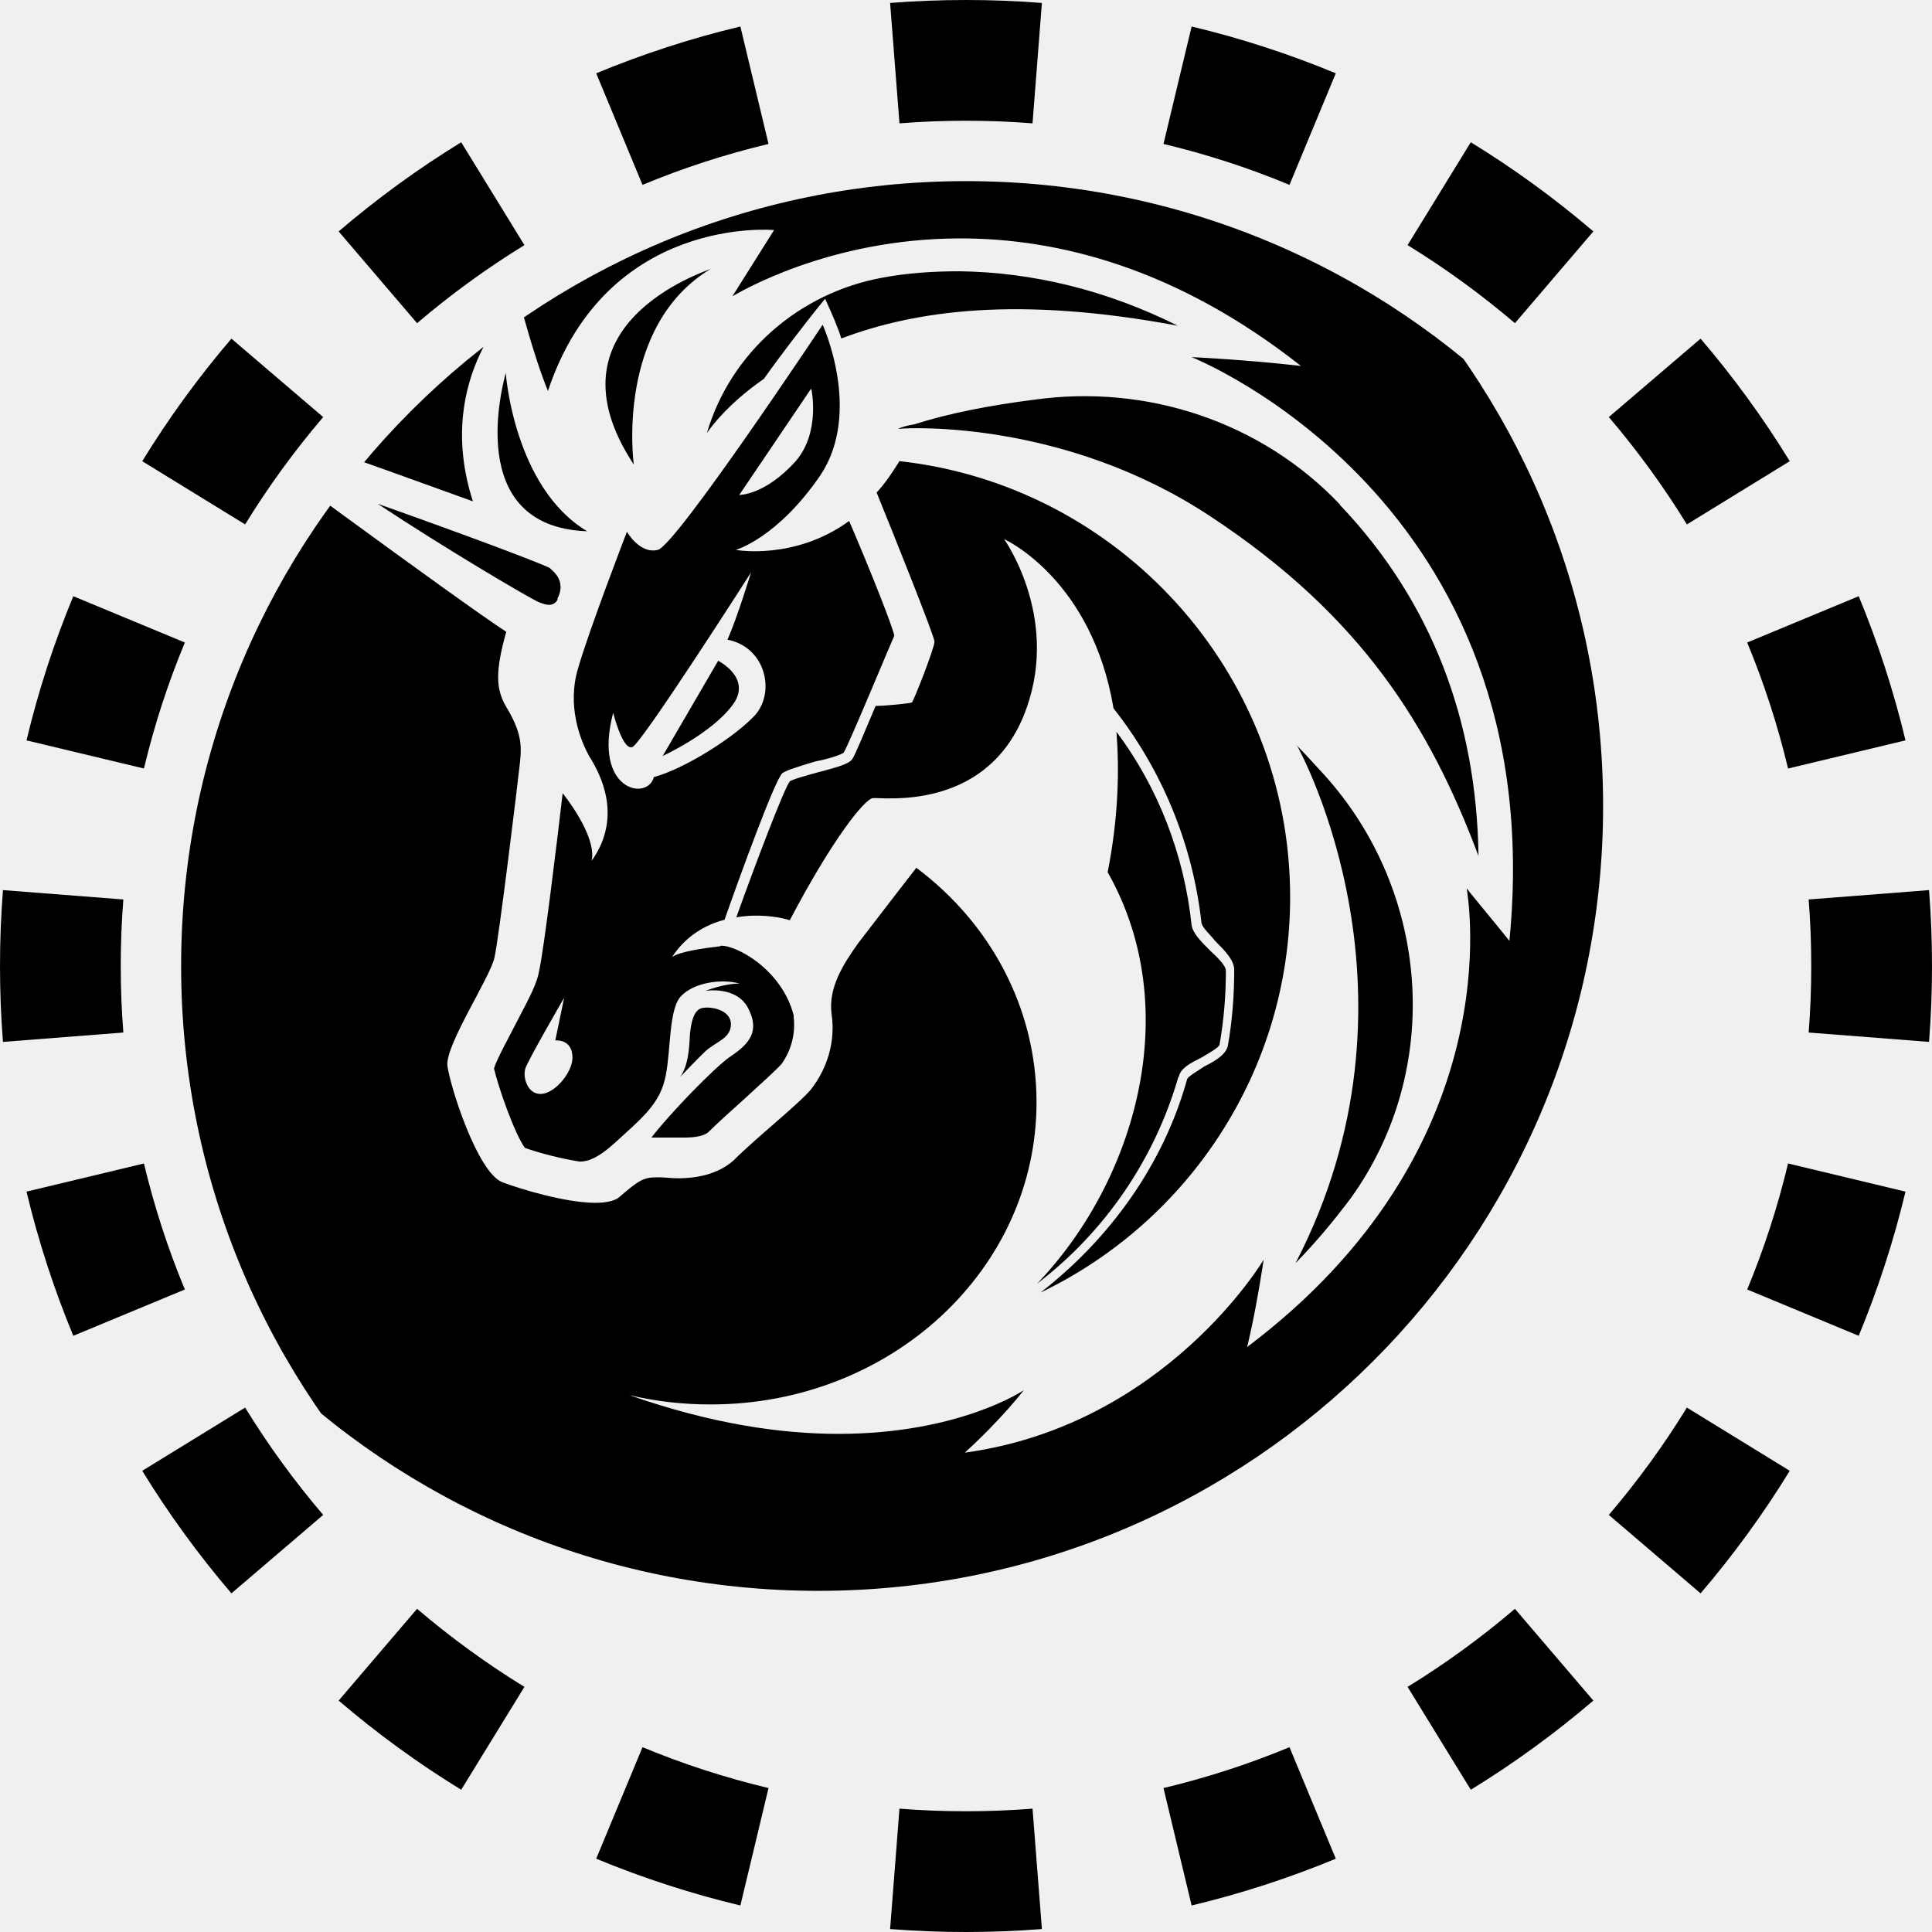
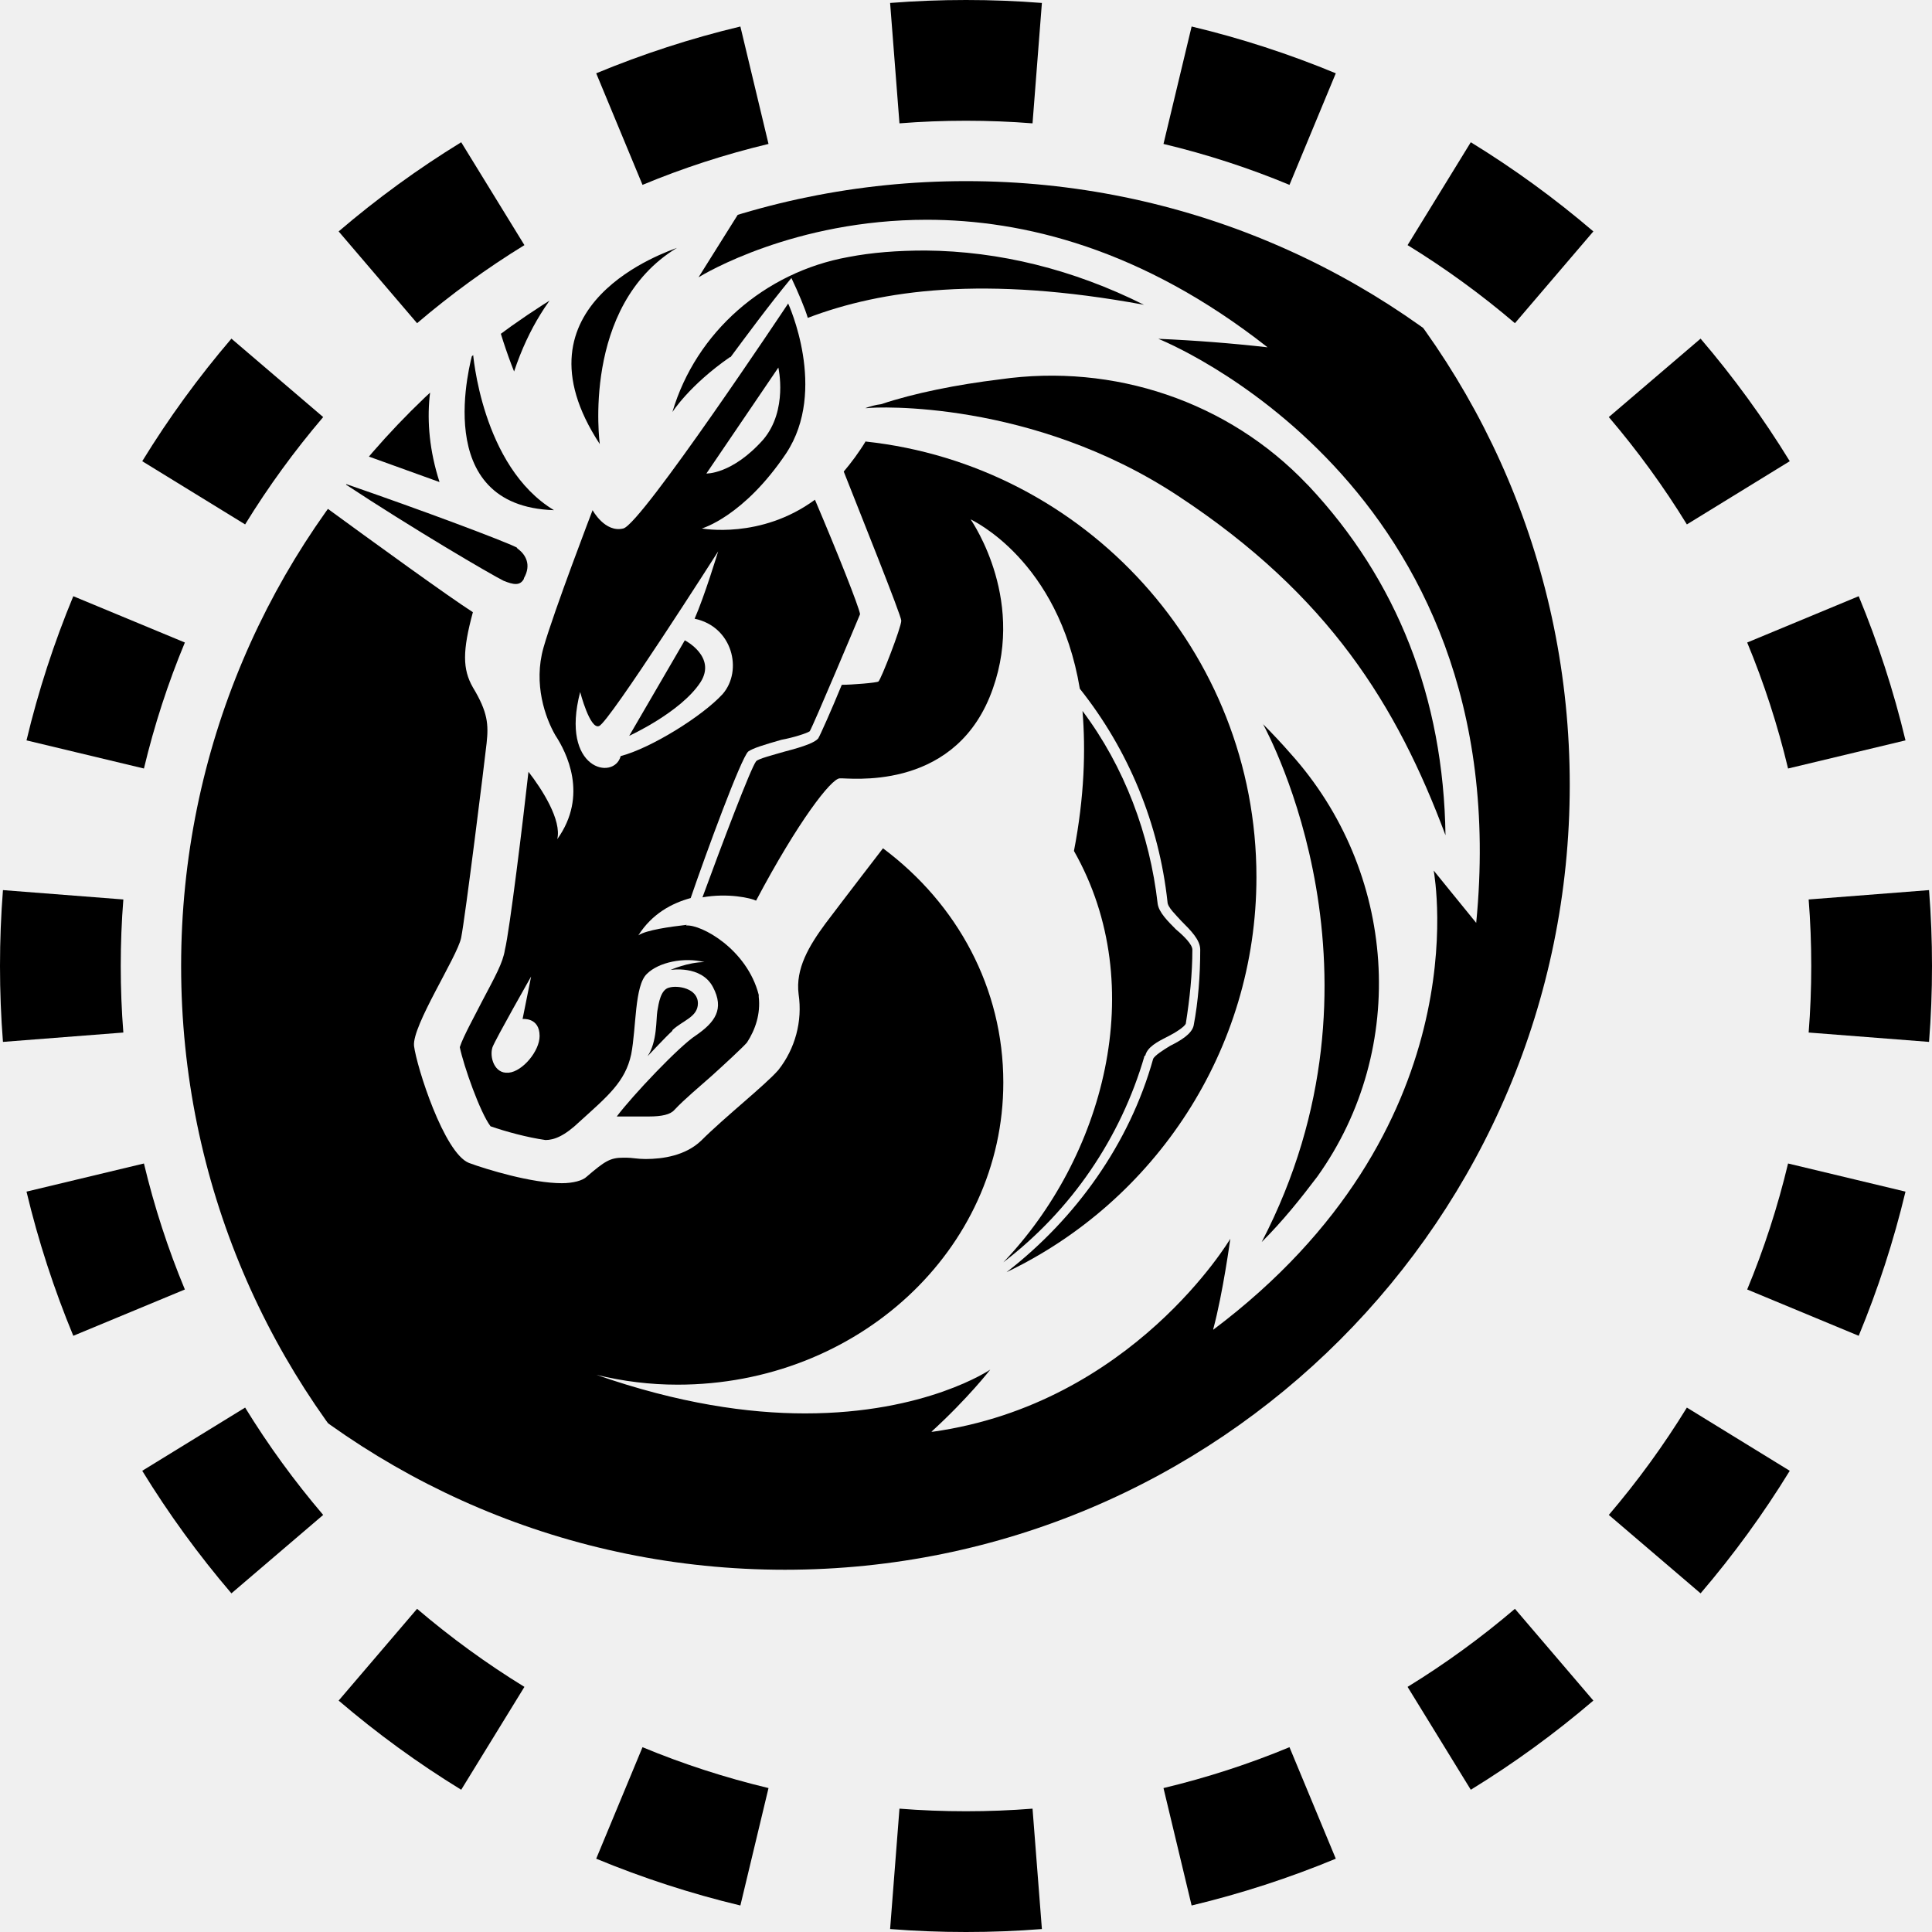
<svg xmlns="http://www.w3.org/2000/svg" width="32" height="32" viewBox="0 0 32 32" fill="none">
  <path fill-rule="evenodd" clip-rule="evenodd" d="M31.951 17.257L29.957 17.102C29.986 16.738 30 16.371 30 16C30 15.629 29.986 15.261 29.957 14.898L31.951 14.743C31.984 15.158 32 15.577 32 16C32 16.423 31.984 16.842 31.951 17.257ZM31.561 12.263L29.616 12.729C29.444 12.01 29.217 11.312 28.939 10.642L30.786 9.875C31.104 10.643 31.364 11.441 31.561 12.263ZM29.644 7.639L27.94 8.686C27.555 8.059 27.122 7.465 26.647 6.908L28.167 5.609C28.71 6.244 29.205 6.923 29.644 7.639ZM26.391 3.833L25.092 5.353C24.535 4.878 23.941 4.445 23.314 4.06L24.361 2.356C25.077 2.795 25.756 3.29 26.391 3.833ZM22.125 1.214L21.358 3.062C20.688 2.783 19.99 2.556 19.271 2.384L19.737 0.439C20.559 0.635 21.357 0.896 22.125 1.214ZM17.257 0.049L17.102 2.043C16.738 2.014 16.371 2 16 2C15.629 2 15.261 2.014 14.898 2.043L14.743 0.049C15.158 0.016 15.577 0 16 0C16.423 0 16.842 0.016 17.257 0.049ZM12.263 0.439L12.729 2.384C12.01 2.556 11.312 2.783 10.642 3.062L9.875 1.214C10.643 0.896 11.441 0.635 12.263 0.439ZM7.639 2.356L8.686 4.06C8.059 4.445 7.465 4.878 6.908 5.353L5.609 3.833C6.244 3.29 6.923 2.795 7.639 2.356ZM3.833 5.609L5.353 6.908C4.878 7.465 4.445 8.059 4.06 8.686L2.356 7.639C2.795 6.923 3.29 6.244 3.833 5.609ZM1.214 9.875L3.062 10.642C2.783 11.312 2.556 12.01 2.384 12.729L0.439 12.263C0.635 11.441 0.896 10.643 1.214 9.875ZM0.049 14.743C0.016 15.158 0 15.577 0 16C0 16.423 0.016 16.842 0.049 17.257L2.043 17.102C2.014 16.738 2 16.371 2 16C2 15.629 2.014 15.261 2.043 14.898L0.049 14.743ZM0.439 19.737L2.384 19.271C2.556 19.99 2.783 20.688 3.062 21.358L1.214 22.125C0.896 21.357 0.635 20.559 0.439 19.737ZM2.356 24.361L4.06 23.314C4.445 23.941 4.878 24.535 5.353 25.092L3.833 26.391C3.29 25.756 2.795 25.077 2.356 24.361ZM5.609 28.167L6.908 26.647C7.465 27.122 8.059 27.555 8.686 27.94L7.639 29.644C6.923 29.205 6.244 28.71 5.609 28.167ZM9.875 30.786L10.642 28.939C11.312 29.217 12.01 29.444 12.729 29.616L12.263 31.561C11.441 31.364 10.643 31.104 9.875 30.786ZM14.743 31.951L14.898 29.957C15.261 29.986 15.629 30 16 30C16.371 30 16.738 29.986 17.102 29.957L17.257 31.951C16.842 31.984 16.423 32 16 32C15.577 32 15.158 31.984 14.743 31.951ZM19.737 31.561L19.271 29.616C19.99 29.444 20.688 29.217 21.358 28.939L22.125 30.786C21.357 31.104 20.559 31.364 19.737 31.561ZM24.361 29.644L23.314 27.94C23.941 27.555 24.535 27.122 25.092 26.647L26.391 28.167C25.756 28.71 25.077 29.205 24.361 29.644ZM28.167 26.391L26.647 25.092C27.122 24.535 27.555 23.941 27.94 23.314L29.644 24.361C29.205 25.077 28.71 25.756 28.167 26.391ZM30.786 22.125L28.939 21.358C29.217 20.688 29.444 19.99 29.616 19.271L31.561 19.737C31.364 20.559 31.104 21.357 30.786 22.125Z" fill="currentColor" />
  <g clip-path="url(#circleClip)">
    <g style="transform: scale(0.8125); transform-origin: 50% 50%;">
-       <path fill="currentColor" d="M11.97 10.83c-1.49-.89-1.66-3.21-1.66-3.23-.04.17-.89 3.14 1.66 3.23M11.36 12.21c.15-.28.02-.48-.11-.59l-.04-.04c-.26-.13-1.9-.74-3.51-1.31 1.42.94 2.99 1.86 3.25 1.99.2.09.33.11.42-.04zM14.64 13.47l-1.13 1.94s1.05-.48 1.46-1.09c.33-.52-.33-.85-.33-.85" />
-       <path fill="currentColor" d="M14.68 19.29c-.35.04-.83.11-.98.22.28-.43.68-.66 1.07-.76.33-.94 1.03-2.86 1.18-2.99.09-.06.31-.13.68-.24.22-.04.52-.13.57-.18.09-.13.96-2.23 1.03-2.38-.02-.15-.46-1.27-.92-2.34-1.11.81-2.31.59-2.31.59s.85-.24 1.73-1.53c.85-1.29.04-3.06.04-3.06s-2.99 4.5-3.36 4.59-.63-.37-.63-.37-.79 2.05-1 2.8c-.22.74.04 1.44.24 1.79.22.35.68 1.22.04 2.12.09-.39-.3-1.01-.59-1.38-.11.96-.39 3.25-.48 3.62-.04.26-.2.55-.46 1.05-.13.26-.39.72-.46.94.09.39.42 1.33.63 1.62.31.11.74.22 1.12.28.18 0 .39-.09.7-.37.57-.52.94-.81 1.05-1.38.11-.54.06-1.4.33-1.64.24-.24.76-.35 1.18-.24-.33 0-.7.15-.7.15s.63-.11.87.35.04.72-.35.98c-.33.22-1.29 1.22-1.62 1.66h.66c.26 0 .44-.04.52-.13.22-.22.5-.46.76-.7s.63-.57.72-.68c.18-.26.28-.59.24-.94v-.04c-.24-.94-1.18-1.44-1.49-1.42zm1.86-11.36s.19.87-.31 1.46c-.64.72-1.18.7-1.16.7l1.46-2.16zm-5.5 14.37c-.28.02-.39-.33-.33-.52.06-.18.79-1.44.79-1.44l-.18.87s.35-.04.35.35c0 .3-.35.72-.63.74m2.29-6.46c-.13.5-1.25.28-.83-1.31 0 0 .19.77.39.7.19-.07 2.42-3.56 2.42-3.56s-.28.92-.48 1.37c.77.15.98 1.05.57 1.53-.42.46-1.46 1.11-2.07 1.27" />
-       <path fill="currentColor" d="M15.58 7.71c.3-.42.79-1.07 1.24-1.62.13.28.28.63.33.81 1.51-.57 3.6-.87 6.86-.26-1.44-.72-2.95-1.09-4.45-1.11-.57 0-1.09.04-1.57.13-1.7.31-3.1 1.53-3.58 3.17 0 0 .35-.55 1.18-1.12zM14.49 5.48c-.15.07-3.45 1.14-1.57 3.99 0 0-.39-2.81 1.57-3.99" />
-       <path fill="currentColor" d="M16.68.43c-8.84 0-16 7.16-16 16s7.16 16 16 16 16-7.16 16-16-7.16-16-16-16m8.73 27.08c.19-.74.35-1.83.35-1.83s-1.99 3.36-6.07 3.93h-.02c.74-.67 1.2-1.27 1.2-1.27s-1.31.89-3.78.89c-1.16 0-2.58-.2-4.26-.79.55.13 1.09.19 1.66.19 3.67 0 6.64-2.75 6.64-6.16 0-1.92-.94-3.65-2.45-4.78 0 0-.76.98-1.18 1.53-.33.46-.61.92-.55 1.44.09.57-.09 1.13-.42 1.55-.26.31-1.09.96-1.57 1.44-.33.3-.79.37-1.13.37-.15 0-.28-.02-.39-.02h-.06c-.26 0-.37.07-.74.39-.09.09-.28.13-.5.13-.61 0-1.53-.28-1.9-.42-.51-.2-1.07-1.97-1.12-2.38-.04-.42.88-1.81.96-2.2.09-.39.48-3.6.52-3.98.04-.37.02-.63-.28-1.13-.22-.37-.22-.74 0-1.53-1.01-.66-5.59-4.04-5.84-4.23-.13-.11-.09-.18-.09-.18s.04-.07.2-.04c.11.02 3.01 1.05 5.05 1.79-.83-2.58.94-4.13.94-4.13s.28 1.12.59 1.88c1.2-3.6 4.61-3.28 4.61-3.28l-.85 1.35c.11-.06 1.95-1.18 4.65-1.18 1.97 0 4.39.59 6.94 2.6-1.13-.13-2.23-.18-2.23-.18s7.36 2.9 6.48 11.9c-.28-.35-.83-1.01-.87-1.07.02.17.94 5.28-4.49 9.36z" />
-       <path fill="currentColor" d="M26.43 15.18c.11.19 2.79 5.15-.02 10.57.43-.44.8-.89 1.13-1.33 1.88-2.62 1.62-6.22-.54-8.62-.18-.19-.37-.41-.57-.61zM18.33 9.41c-.15.24-.3.46-.46.63.33.81 1.18 2.93 1.18 3.04 0 .13-.42 1.2-.46 1.24-.04.02-.54.07-.74.07-.22.52-.43 1.03-.48 1.09-.07.09-.26.15-.68.26-.22.06-.55.15-.59.19-.11.13-.7 1.68-1.09 2.77.52-.09.98.02 1.09.06.85-1.62 1.53-2.49 1.7-2.49.18-.02 2.25.28 3.06-1.66.79-1.92-.35-3.56-.39-3.62.04.02 1.79.83 2.23 3.45a8.6 8.6 0 0 1 1.79 4.35c0 .11.18.26.28.39.19.19.39.39.39.59 0 .52-.04 1.05-.13 1.55-.04.18-.26.31-.48.42-.13.09-.33.2-.35.26-.48 1.73-1.57 3.25-2.99 4.35 3.01-1.44 5.09-4.52 5.09-8.06 0-4.6-3.5-8.4-7.97-8.89z" />
-       <path fill="currentColor" d="M27.32 10.29c-1.59-1.68-3.93-2.47-6.25-2.14-.88.11-1.75.28-2.43.5-.11.02-.22.04-.33.09h.04c.18-.02 3.36-.18 6.33 1.79 3.08 2.03 4.47 4.28 5.46 6.92-.04-2.8-.98-5.2-2.79-7.12l-.04-.04zM14.38 21.43c.22-.2.52-.26.52-.55 0-.3-.42-.37-.59-.33-.18.04-.22.33-.24.48s0 .63-.2.92c.04-.04.35-.37.51-.52M24.03 21.95c.04-.18.24-.28.46-.39.15-.09.35-.2.37-.26.09-.51.13-1.01.13-1.51 0-.11-.18-.28-.33-.42-.18-.18-.35-.35-.37-.52-.15-1.42-.68-2.8-1.53-3.93.06.79.04 1.75-.18 2.86 1.57 2.77.59 6.27-1.44 8.39a8.16 8.16 0 0 0 2.88-4.21z" />
+       <g fill="currentColor" clip-path="url(#a)">
+         <path d="M11.293 10.4C9.813 9.507 9.64 7.187 9.64 7.173c-.04.174-.893 3.147 1.653 3.227M10.68 11.787c.16-.28.027-.48-.107-.587-.026-.013-.04-.04-.04-.04-.266-.133-1.893-.747-3.52-1.307 1.414.934 2.987 1.854 3.254 1.987.2.08.333.107.413-.04zM13.96 13.053 12.827 15s1.053-.48 1.453-1.093c.333-.52-.32-.854-.32-.854" />
+         <path d="M14 18.853c-.347.04-.827.107-.987.214.28-.44.68-.654 1.067-.76.32-.934 1.027-2.854 1.173-2.987.094-.067.307-.133.68-.24.227-.04.52-.133.574-.173.08-.134.96-2.227 1.026-2.387-.026-.16-.466-1.267-.92-2.333-1.106.813-2.306.586-2.306.586s.853-.24 1.72-1.533c.853-1.293.04-3.053.04-3.053s-2.987 4.493-3.36 4.586c-.374.094-.627-.373-.627-.373s-.787 2.053-1 2.8.04 1.44.24 1.787c.227.346.68 1.226.04 2.12.093-.387-.307-1.014-.587-1.374-.106.96-.386 3.254-.48 3.627-.04.267-.2.547-.466 1.053-.134.267-.387.72-.454.934.08.386.414 1.333.627 1.613.307.107.747.227 1.12.28.173 0 .387-.08.693-.373.574-.52.934-.814 1.054-1.374.106-.546.066-1.4.32-1.64.24-.24.76-.346 1.173-.24-.333 0-.693.16-.693.16s.626-.106.866.347.04.72-.346.987c-.334.213-1.294 1.226-1.614 1.653h.654c.266 0 .44-.04.52-.133.213-.227.506-.467.76-.694.266-.24.626-.573.72-.68.173-.266.28-.586.24-.933v-.04c-.24-.933-1.174-1.44-1.48-1.413zm1.867-11.36s.2.867-.307 1.467c-.64.72-1.173.693-1.16.693zM10.36 21.867c-.28.026-.387-.32-.32-.52.067-.174.787-1.44.787-1.44l-.174.866s.347-.04.347.347c0 .307-.347.72-.627.747zm2.293-6.454c-.133.507-1.24.28-.826-1.306 0 0 .2.773.386.693.2-.067 2.427-3.56 2.427-3.56s-.28.92-.48 1.373c.773.16.987 1.054.573 1.534-.413.453-1.466 1.106-2.08 1.266" />
+         <path d="M14.893 7.28c.307-.413.787-1.067 1.24-1.613.134.28.28.626.334.813 1.506-.573 3.6-.867 6.853-.267-1.44-.72-2.947-1.093-4.453-1.106-.574 0-1.094.04-1.574.133-1.706.307-3.106 1.533-3.586 3.16 0 0 .346-.547 1.173-1.12zM13.8 5.053c-.16.067-3.453 1.134-1.573 4 0 0-.387-2.813 1.573-4" />
+         <path d="M16 0C7.16 0 0 7.16 0 16s7.16 16 16 16 16-7.16 16-16S24.84 0 16 0m8.733 27.093c.2-.746.347-1.84.347-1.84s-1.987 3.36-6.067 3.934h-.026c.746-.68 1.2-1.267 1.2-1.267s-1.307.893-3.774.893c-1.16 0-2.573-.2-4.253-.786.547.133 1.093.2 1.653.2 3.667 0 6.64-2.747 6.64-6.16 0-1.92-.933-3.64-2.453-4.774 0 0-.76.987-1.173 1.534-.334.453-.614.92-.547 1.44a2.02 2.02 0 0 1-.413 1.546c-.267.307-1.094.96-1.574 1.44-.32.307-.786.374-1.133.374-.16 0-.28-.027-.387-.027h-.066c-.267 0-.374.067-.747.387-.08.08-.28.133-.507.133-.613 0-1.533-.28-1.893-.413-.507-.2-1.067-1.96-1.12-2.387-.04-.413.88-1.813.96-2.2s.48-3.6.52-3.973c.04-.374.027-.627-.28-1.134-.213-.373-.213-.746 0-1.533-1.013-.653-5.587-4.04-5.84-4.227-.133-.106-.08-.173-.08-.173s.04-.067.2-.04c.107.013 3.013 1.053 5.04 1.787-.827-2.574.933-4.134.933-4.134s.28 1.12.587 1.88c1.2-3.6 4.613-3.28 4.613-3.28l-.853 1.36c.107-.066 1.947-1.173 4.653-1.173 1.96 0 4.387.587 6.947 2.6a32 32 0 0 0-2.227-.173s7.36 2.906 6.48 11.906c-.28-.346-.826-1.013-.866-1.066.026.173.933 5.28-4.494 9.36z" />
+         <path d="M25.747 14.76c.106.2 2.786 5.147-.027 10.56.44-.44.8-.893 1.133-1.333 1.88-2.627 1.614-6.227-.546-8.627-.174-.2-.374-.413-.574-.613zM17.653 8.987c-.146.24-.306.453-.453.626.32.814 1.173 2.934 1.173 3.04 0 .134-.413 1.2-.466 1.24-.04.027-.547.067-.747.067-.213.52-.44 1.027-.48 1.093-.067.08-.267.16-.68.267-.227.067-.547.147-.587.2-.106.133-.693 1.68-1.093 2.773.52-.093.987.014 1.093.067.854-1.613 1.534-2.493 1.707-2.493.173-.014 2.253.28 3.053-1.654.787-1.92-.346-3.56-.386-3.626.04.026 1.786.826 2.226 3.453a8.45 8.45 0 0 1 1.787 4.347c0 .106.173.266.28.386.2.2.387.387.387.587 0 .52-.04 1.053-.134 1.547-.04.173-.266.306-.48.413-.133.08-.32.2-.346.267-.48 1.72-1.574 3.253-2.987 4.346 3.013-1.44 5.093-4.52 5.093-8.053 0-4.6-3.493-8.4-7.973-8.88z" />
+         <path d="M26.64 9.867c-1.6-1.68-3.933-2.467-6.253-2.134-.88.107-1.747.28-2.427.507q-.16.02-.32.08h.04c.173-.027 3.36-.173 6.333 1.787 3.08 2.026 4.467 4.28 5.454 6.92-.04-2.8-.987-5.2-2.787-7.12zM13.707 21c.213-.2.52-.267.52-.547 0-.306-.414-.373-.587-.32-.173.04-.213.32-.24.48s0 .627-.2.92c.04-.04.347-.373.507-.52zM23.347 21.52c.04-.173.24-.28.453-.387.16-.08.347-.2.373-.266.08-.507.134-1.014.134-1.507 0-.107-.174-.28-.334-.413-.173-.174-.346-.347-.373-.52-.16-1.414-.68-2.8-1.533-3.934.066.787.04 1.747-.174 2.854 1.574 2.773.587 6.266-1.44 8.386a8.16 8.16 0 0 0 2.88-4.213z" />
+       </g>
+       <defs>
+         <clipPath id="a">
+           <path fill="#fff" d="M0 0h32v32H0z" />
+         </clipPath>
+       </defs>
    </g>
  </g>
  <defs>
    <clipPath id="circleClip">
      <circle cx="16" cy="16" r="13" />
    </clipPath>
  </defs>
</svg>
